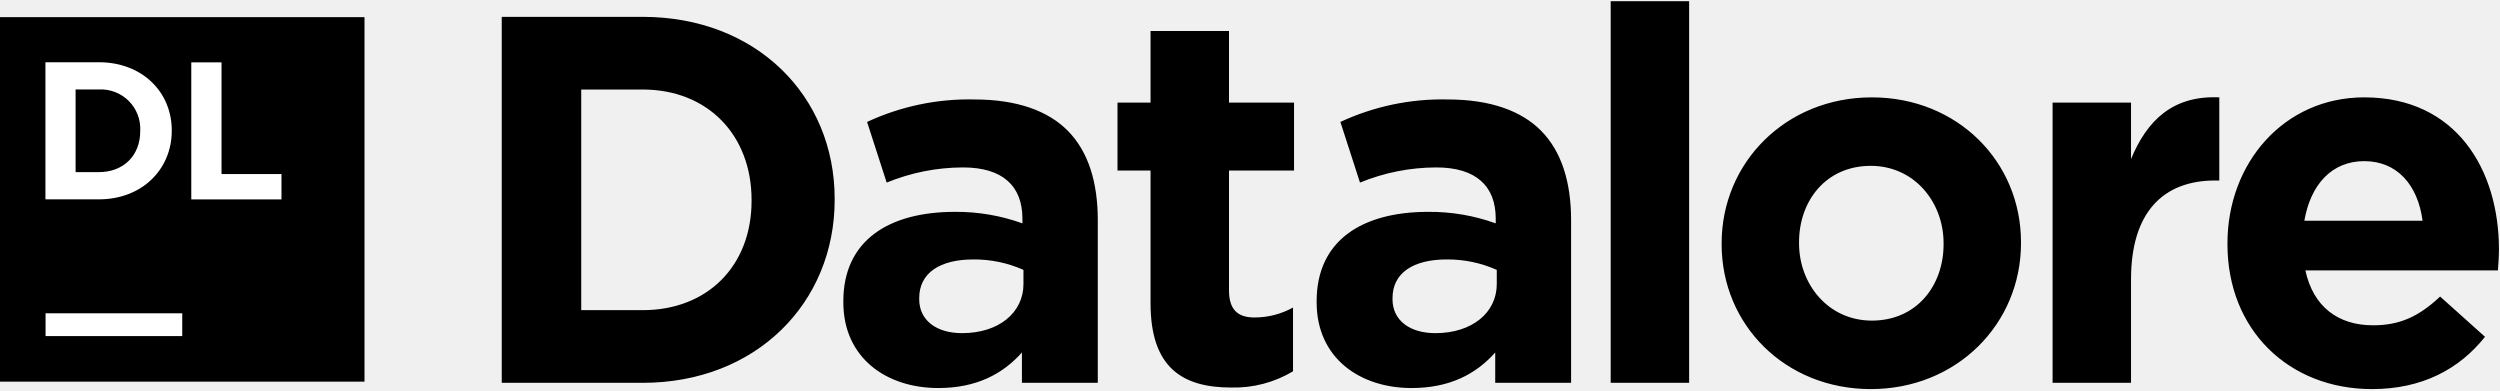
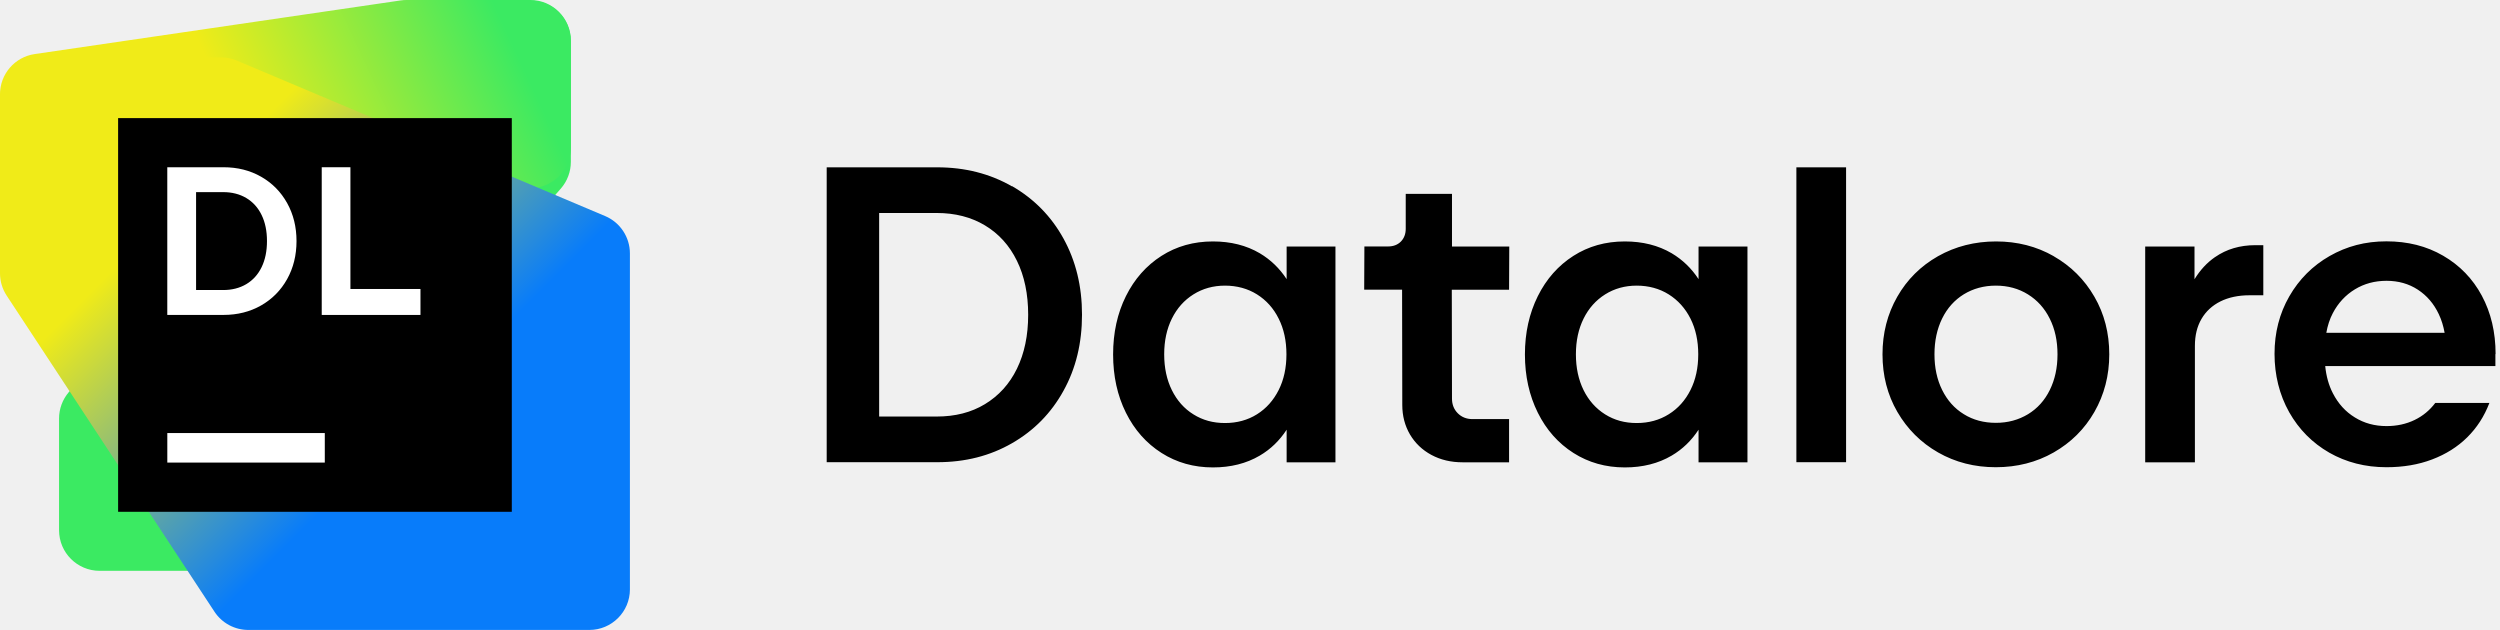
- <svg xmlns="http://www.w3.org/2000/svg" width="583" height="91" fill="none" viewBox="0 0 583 91">
-   <path fill="#000" d="M149.868 3.928H117.005V89.275H149.868C176.348 89.275 194.645 70.621 194.645 46.602V46.355C194.645 22.34 176.348 3.928 149.868 3.928ZM175.264 46.848C175.264 61.961 165.033 72.328 149.868 72.328H135.544V20.875H149.868C165.033 20.875 175.264 31.484 175.264 46.602V46.848ZM227.238 23.193C218.601 22.996 210.034 24.79 202.202 28.436L206.774 42.577C212.427 40.253 218.478 39.053 224.59 39.045C233.739 39.045 238.43 43.307 238.43 50.991V52.087C233.374 50.265 228.035 49.356 222.662 49.404C207.377 49.404 196.666 55.992 196.666 70.256V70.498C196.666 83.421 206.655 90.489 218.812 90.489C227.718 90.489 233.858 87.203 238.311 82.202V89.275H256.004V51.356C256.004 42.577 253.837 35.386 249.023 30.508C244.451 25.876 237.227 23.193 227.238 23.193H227.238ZM238.672 66.232C238.672 72.935 232.893 77.69 224.348 77.69C218.45 77.69 214.359 74.765 214.359 69.764V69.522C214.359 63.668 219.173 60.501 226.996 60.501C231.017 60.468 234.999 61.299 238.672 62.937L238.672 66.232ZM286.604 7.222H268.308V23.924H260.604V39.775H268.308V70.74C268.308 85.862 275.892 90.37 287.085 90.37C292.161 90.51 297.173 89.199 301.531 86.592V71.717C298.769 73.249 295.661 74.047 292.502 74.034C288.41 74.034 286.604 71.963 286.604 67.692V39.775H301.769V23.924H286.604V7.222ZM337.612 23.193C328.975 22.996 320.409 24.79 312.577 28.436L317.149 42.577C322.802 40.253 328.853 39.053 334.965 39.045C344.113 39.045 348.805 43.307 348.805 50.991V52.087C343.749 50.265 338.41 49.356 333.036 49.404C317.752 49.404 307.04 55.992 307.04 70.256V70.498C307.04 83.421 317.03 90.489 329.187 90.489C338.093 90.489 344.233 87.203 348.686 82.202V89.275H366.379V51.356C366.379 42.577 364.212 35.386 359.398 30.508C354.826 25.876 347.602 23.193 337.612 23.193ZM349.047 66.232C349.047 72.935 343.268 77.69 334.723 77.69C328.825 77.69 324.734 74.765 324.734 69.764V69.522C324.734 63.668 329.548 60.501 337.371 60.501C341.392 60.468 345.374 61.299 349.047 62.937V66.232ZM375.611 89.275H393.907V0.273H375.611V89.275ZM436.513 22.705C416.411 22.705 401.484 37.946 401.484 56.722V56.964C401.484 75.741 416.288 90.735 436.271 90.735C456.373 90.735 471.296 75.495 471.296 56.722V56.476C471.296 37.703 456.493 22.705 436.513 22.705V22.705ZM453.242 56.964C453.242 66.597 446.983 74.765 436.513 74.765C426.4 74.765 419.538 66.351 419.538 56.722V56.476C419.538 46.848 425.797 38.676 436.271 38.676C446.38 38.676 453.242 47.09 453.242 56.722V56.964ZM496.955 37.092V23.924H478.663V89.275H496.956V65.132C496.956 49.527 504.421 42.093 516.578 42.093H517.542V22.705C506.707 22.217 500.69 28.067 496.956 37.092H496.955ZM582.755 58.183C582.755 39.652 572.885 22.705 551.338 22.705C532.561 22.705 519.444 38.069 519.444 56.722V56.964C519.444 76.96 533.768 90.736 553.144 90.736C564.82 90.736 573.488 86.104 579.505 78.543L569.035 69.157C563.979 73.911 559.526 75.86 553.386 75.86C545.202 75.86 539.423 71.471 537.617 63.06H582.513C582.636 61.354 582.755 59.647 582.755 58.183V58.183ZM537.375 51.475C538.82 43.065 543.757 37.576 551.338 37.576C559.041 37.576 563.86 43.188 564.943 51.475H537.375Z" />
-   <path fill="#000" d="M85 4H0V89H85V4Z" />
-   <path fill="#fff" d="M42.5 73.062H10.625V78.375H42.5V73.062Z" />
-   <path fill="#fff" d="M10.595 14.514H23.065C33.113 14.514 40.056 21.411 40.056 30.409V30.5C40.056 39.498 33.113 46.487 23.065 46.487H10.595V14.514ZM17.629 20.863V40.138H23.065C28.82 40.138 32.702 36.255 32.702 30.592V30.5C32.768 29.218 32.563 27.935 32.102 26.736C31.641 25.538 30.933 24.449 30.025 23.541C29.116 22.632 28.028 21.925 26.829 21.463C25.63 21.002 24.348 20.798 23.065 20.863H17.629Z" />
-   <path fill="#fff" d="M44.609 14.542H51.658V40.589H65.64V46.502H44.609V14.542Z" />
+ <svg xmlns="http://www.w3.org/2000/svg" width="254" height="64" fill="none" viewBox="0 0 254 64">
+   <defs>
+     <linearGradient id="a" x1="56.329" x2="2.875" y1="-.392" y2="24.392" gradientUnits="userSpaceOnUse">
+       <stop offset=".1" stop-color="#3BEA62" />
+       <stop offset=".59" stop-color="#F0EB18" />
+     </linearGradient>
+     <linearGradient id="b" x1="4.067" x2="62.663" y1="4.326" y2="62.922" gradientUnits="userSpaceOnUse">
+       <stop offset=".26" stop-color="#F0EB18" />
+       <stop offset=".65" stop-color="#087CFA" />
+     </linearGradient>
+   </defs>
+   <path fill="#000" d="M102.812 18.93c-2.23-1.28-4.76-1.93-7.59-1.93h-11.23v29.96h11.24c2.83 0 5.35-.64 7.59-1.93 2.23-1.28 3.98-3.06 5.23-5.33 1.26-2.27 1.88-4.84 1.88-7.73 0-2.89-.63-5.46-1.88-7.73-1.25-2.27-3-4.04-5.23-5.33l-.01.02Zm.51 18.53c-.76 1.56-1.85 2.75-3.25 3.6-1.4.85-3.04 1.26-4.89 1.26h-5.86V21.64h5.86c1.85 0 3.49.42 4.89 1.26 1.4.84 2.49 2.04 3.25 3.6.76 1.55 1.14 3.38 1.14 5.48 0 2.1-.38 3.92-1.14 5.48Zm27.4-9.1c-.71-1.09-1.62-1.97-2.73-2.63-1.36-.8-2.95-1.2-4.76-1.2-1.95 0-3.7.49-5.23 1.47-1.53.98-2.74 2.34-3.61 4.09-.87 1.75-1.3 3.72-1.3 5.92 0 2.2.43 4.17 1.3 5.92.87 1.75 2.08 3.11 3.62 4.09s3.28 1.47 5.22 1.47c1.81 0 3.4-.4 4.76-1.2 1.11-.65 2.02-1.54 2.73-2.63v3.31h4.96V25.05h-4.96v3.31Zm-.81 11.27c-.53 1.05-1.26 1.87-2.2 2.46-.94.59-2.03.89-3.25.89-1.22 0-2.27-.29-3.21-.88-.94-.58-1.67-1.41-2.19-2.46s-.78-2.27-.78-3.64.26-2.58.78-3.63c.52-1.05 1.25-1.87 2.19-2.46.94-.59 2.01-.89 3.21-.89 1.2 0 2.31.3 3.25.89.94.59 1.68 1.41 2.2 2.46.53 1.05.79 2.26.79 3.63s-.26 2.58-.79 3.63Zm17.62-19.93h-4.71v3.55c0 .53-.17.96-.49 1.29-.33.33-.76.5-1.31.5h-2.4l-.02 4.39h3.85l.02 11.71c0 1.11.26 2.11.78 3 .52.88 1.25 1.58 2.18 2.08.93.5 1.99.75 3.16.75h4.73v-4.39h-3.72c-.6 0-1.1-.2-1.49-.59-.39-.39-.59-.89-.59-1.49l-.02-11.06h5.82l.02-4.39h-5.82V19.7h.01Zm25.04 8.66c-.71-1.09-1.62-1.97-2.73-2.63-1.36-.8-2.95-1.2-4.76-1.2-1.96 0-3.7.49-5.23 1.47-1.53.98-2.74 2.34-3.61 4.09-.87 1.75-1.31 3.72-1.31 5.92 0 2.2.44 4.17 1.31 5.92.87 1.75 2.08 3.11 3.62 4.09s3.28 1.47 5.22 1.47c1.81 0 3.4-.4 4.76-1.2 1.11-.65 2.02-1.54 2.73-2.63v3.31h4.97V25.05h-4.97v3.31Zm-.82 11.27c-.53 1.05-1.26 1.87-2.21 2.46-.94.59-2.03.89-3.25.89-1.22 0-2.27-.29-3.21-.88-.94-.59-1.67-1.41-2.19-2.46-.52-1.06-.78-2.27-.78-3.64s.26-2.58.78-3.63c.52-1.05 1.25-1.87 2.19-2.46.94-.59 2.01-.89 3.21-.89 1.2 0 2.31.3 3.25.89.94.59 1.68 1.41 2.21 2.46s.79 2.26.79 3.63-.26 2.58-.79 3.63Zm10.76 7.33h5.05V17h-5.05v29.96Zm26.15-20.93c-1.75-1-3.71-1.5-5.86-1.5-2.15 0-4.13.5-5.9 1.5-1.76 1-3.14 2.37-4.14 4.12-1 1.75-1.5 3.7-1.5 5.85 0 2.15.5 4.11 1.51 5.85 1.01 1.74 2.39 3.12 4.14 4.12 1.75 1 3.71 1.5 5.86 1.5 2.15 0 4.13-.5 5.88-1.5s3.14-2.37 4.14-4.12c1-1.75 1.51-3.7 1.51-5.85 0-2.15-.5-4.11-1.51-5.85-1.01-1.75-2.39-3.12-4.14-4.12h.01Zm-.4 13.59c-.52 1.06-1.26 1.88-2.21 2.46-.96.58-2.05.88-3.27.88-1.22 0-2.32-.29-3.26-.88-.95-.58-1.68-1.41-2.2-2.46-.52-1.05-.78-2.26-.78-3.62 0-1.36.26-2.58.78-3.64s1.26-1.88 2.2-2.46c.95-.58 2.04-.88 3.26-.88 1.22 0 2.31.3 3.26.89.95.59 1.69 1.41 2.21 2.46.53 1.05.79 2.26.79 3.63s-.26 2.56-.78 3.62Zm16.8-13.51c-.83.57-1.53 1.33-2.1 2.26v-3.32h-5.01v21.92h5.05V35.14c0-1.06.22-1.97.67-2.74.45-.77 1.09-1.36 1.93-1.78.83-.41 1.82-.62 2.94-.62h1.41v-5.09h-.81c-1.56 0-2.92.4-4.09 1.21l.01-.01Zm28.49 9.87c0-2.23-.47-4.21-1.4-5.94-.93-1.73-2.24-3.08-3.93-4.06-1.69-.98-3.6-1.46-5.76-1.46-2.16 0-4.03.5-5.77 1.49-1.73.99-3.1 2.36-4.1 4.1-1 1.74-1.5 3.69-1.5 5.84s.5 4.17 1.49 5.93c.99 1.75 2.35 3.12 4.07 4.11 1.72.98 3.66 1.48 5.81 1.48 1.7 0 3.25-.26 4.64-.79 1.4-.53 2.59-1.28 3.57-2.25s1.73-2.13 2.25-3.49h-5.5c-.56.74-1.25 1.32-2.1 1.73-.85.41-1.79.62-2.85.62-1.2 0-2.27-.29-3.22-.88-.95-.58-1.69-1.4-2.23-2.45-.43-.83-.68-1.76-.78-2.77h17.29v-1.22l.02.01Zm-17.2-2.16c.13-.72.34-1.4.67-2.02.54-1.02 1.28-1.82 2.23-2.4.95-.58 2.02-.87 3.22-.87 1.2 0 2.26.3 3.18.9.92.6 1.63 1.43 2.13 2.49.28.59.47 1.22.59 1.89h-12.02v.01Z" />
+   <path fill="#3BEA62" d="M57.999 16.446V4.187c0-2.304-1.887-4.161-4.191-4.124L42.766.239c-1.181.019-2.297.543-3.066 1.44L6.993 39.838C6.353 40.585 6 41.538 6 42.522v11.349c0 2.278 1.847 4.125 4.125 4.125h11.003c1.189 0 2.321-.514 3.104-1.409l32.746-37.425c.658-.752 1.021-1.717 1.021-2.716v-.001Z" />
+   <path fill="url(#a)" d="M58 14.987V4.125C58 1.847 56.153 0 53.875 0H41.309c-.2 0-.4.014-.598.044L3.527 5.492C1.501 5.789 0 7.526 0 9.573V24.97c0 2.279 1.848 4.126 4.126 4.125l18.504-.004c.426 0 .849-.066 1.254-.196l31.245-9.979c1.709-.546 2.87-2.135 2.87-3.929l.001-.001Z" />
+   <path fill="url(#b)" d="M63.999 59.877V25.75c0-1.658-.993-3.155-2.521-3.8L24.058 6.153c-.518-.219-1.076-.329-1.638-.324l-18.329.15C1.826 5.997 0 7.838 0 10.103v17.665c0 .806.236 1.593.678 2.266L21.787 62.144c.762 1.161 2.058 1.859 3.447 1.859h34.641c2.278 0 4.125-1.847 4.125-4.125v-.001Z" />
+   <path fill="#000" d="M51.999 12H12v39.999h39.999V12Z" />
+   <path fill="#fff" fill-rule="evenodd" d="M16.996 16.992h5.713c1.422 0 2.696.321 3.821.964 1.126.643 2.006 1.534 2.642 2.674.636 1.14.954 2.428.954 3.864 0 1.437-.318 2.724-.954 3.864-.636 1.14-1.517 2.031-2.642 2.674-1.126.643-2.399.964-3.821.964h-5.713V16.992Zm8.028 11.876c.672-.4 1.19-.974 1.554-1.721.364-.747.547-1.631.547-2.653 0-1.022-.182-1.906-.547-2.653-.364-.747-.882-1.32-1.554-1.721-.672-.4-1.454-.6-2.348-.6h-2.755v9.947h2.755c.893 0 1.676-.199 2.348-.599Z" clip-rule="evenodd" />
+   <path fill="#fff" d="M32.999 43.998H16.999v3h16v-3Z" />
+   <path fill="#fff" d="M35.603 29.361V16.992h-2.915v15.006h10.032v-2.637h-7.117Z" />
</svg>
